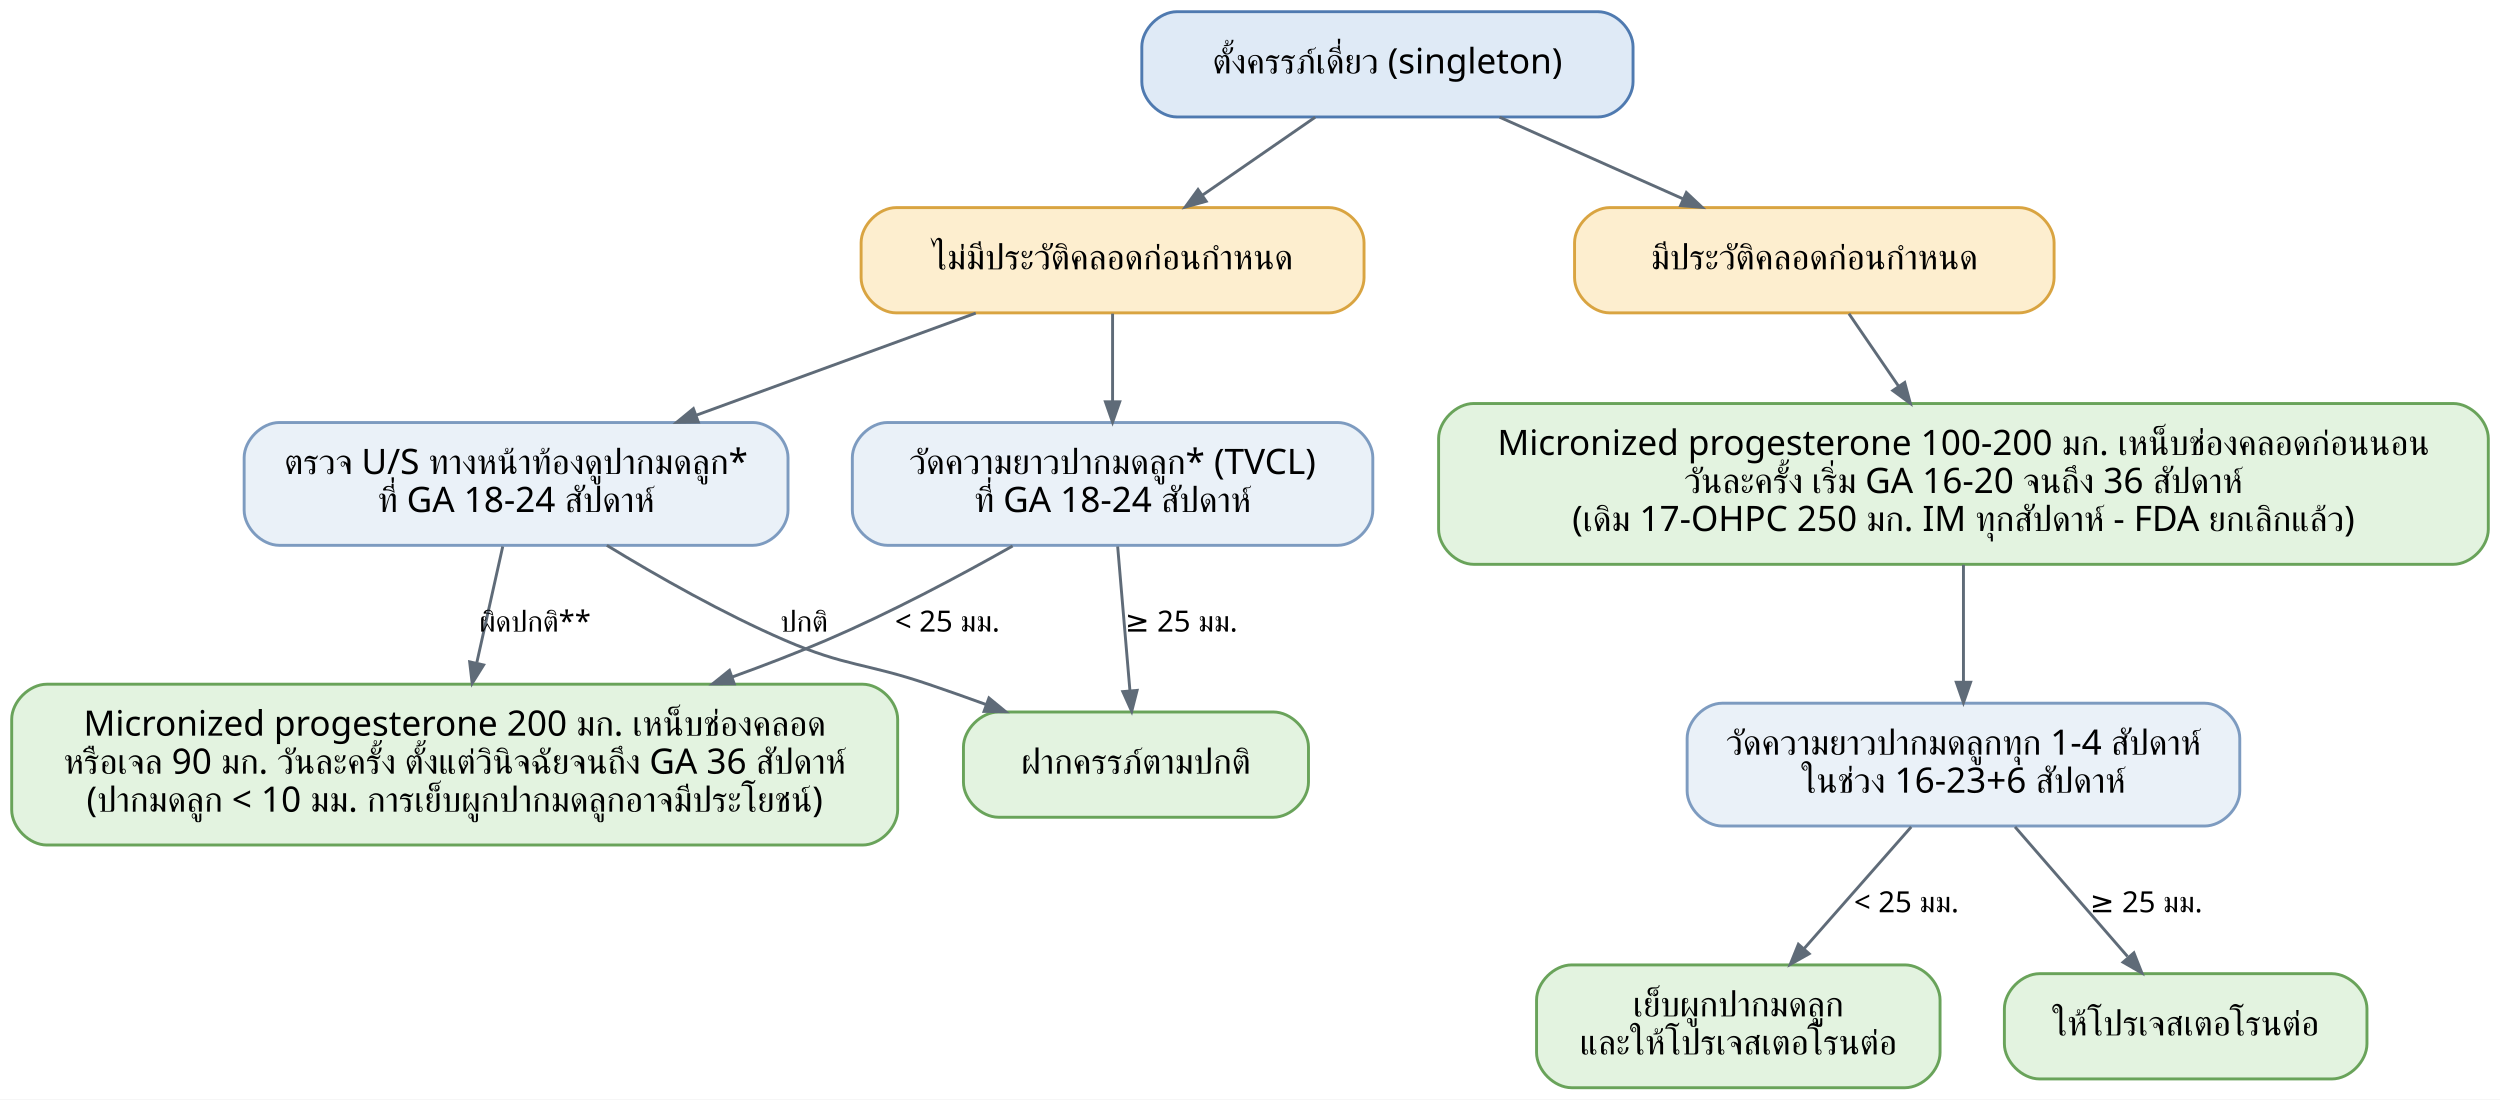
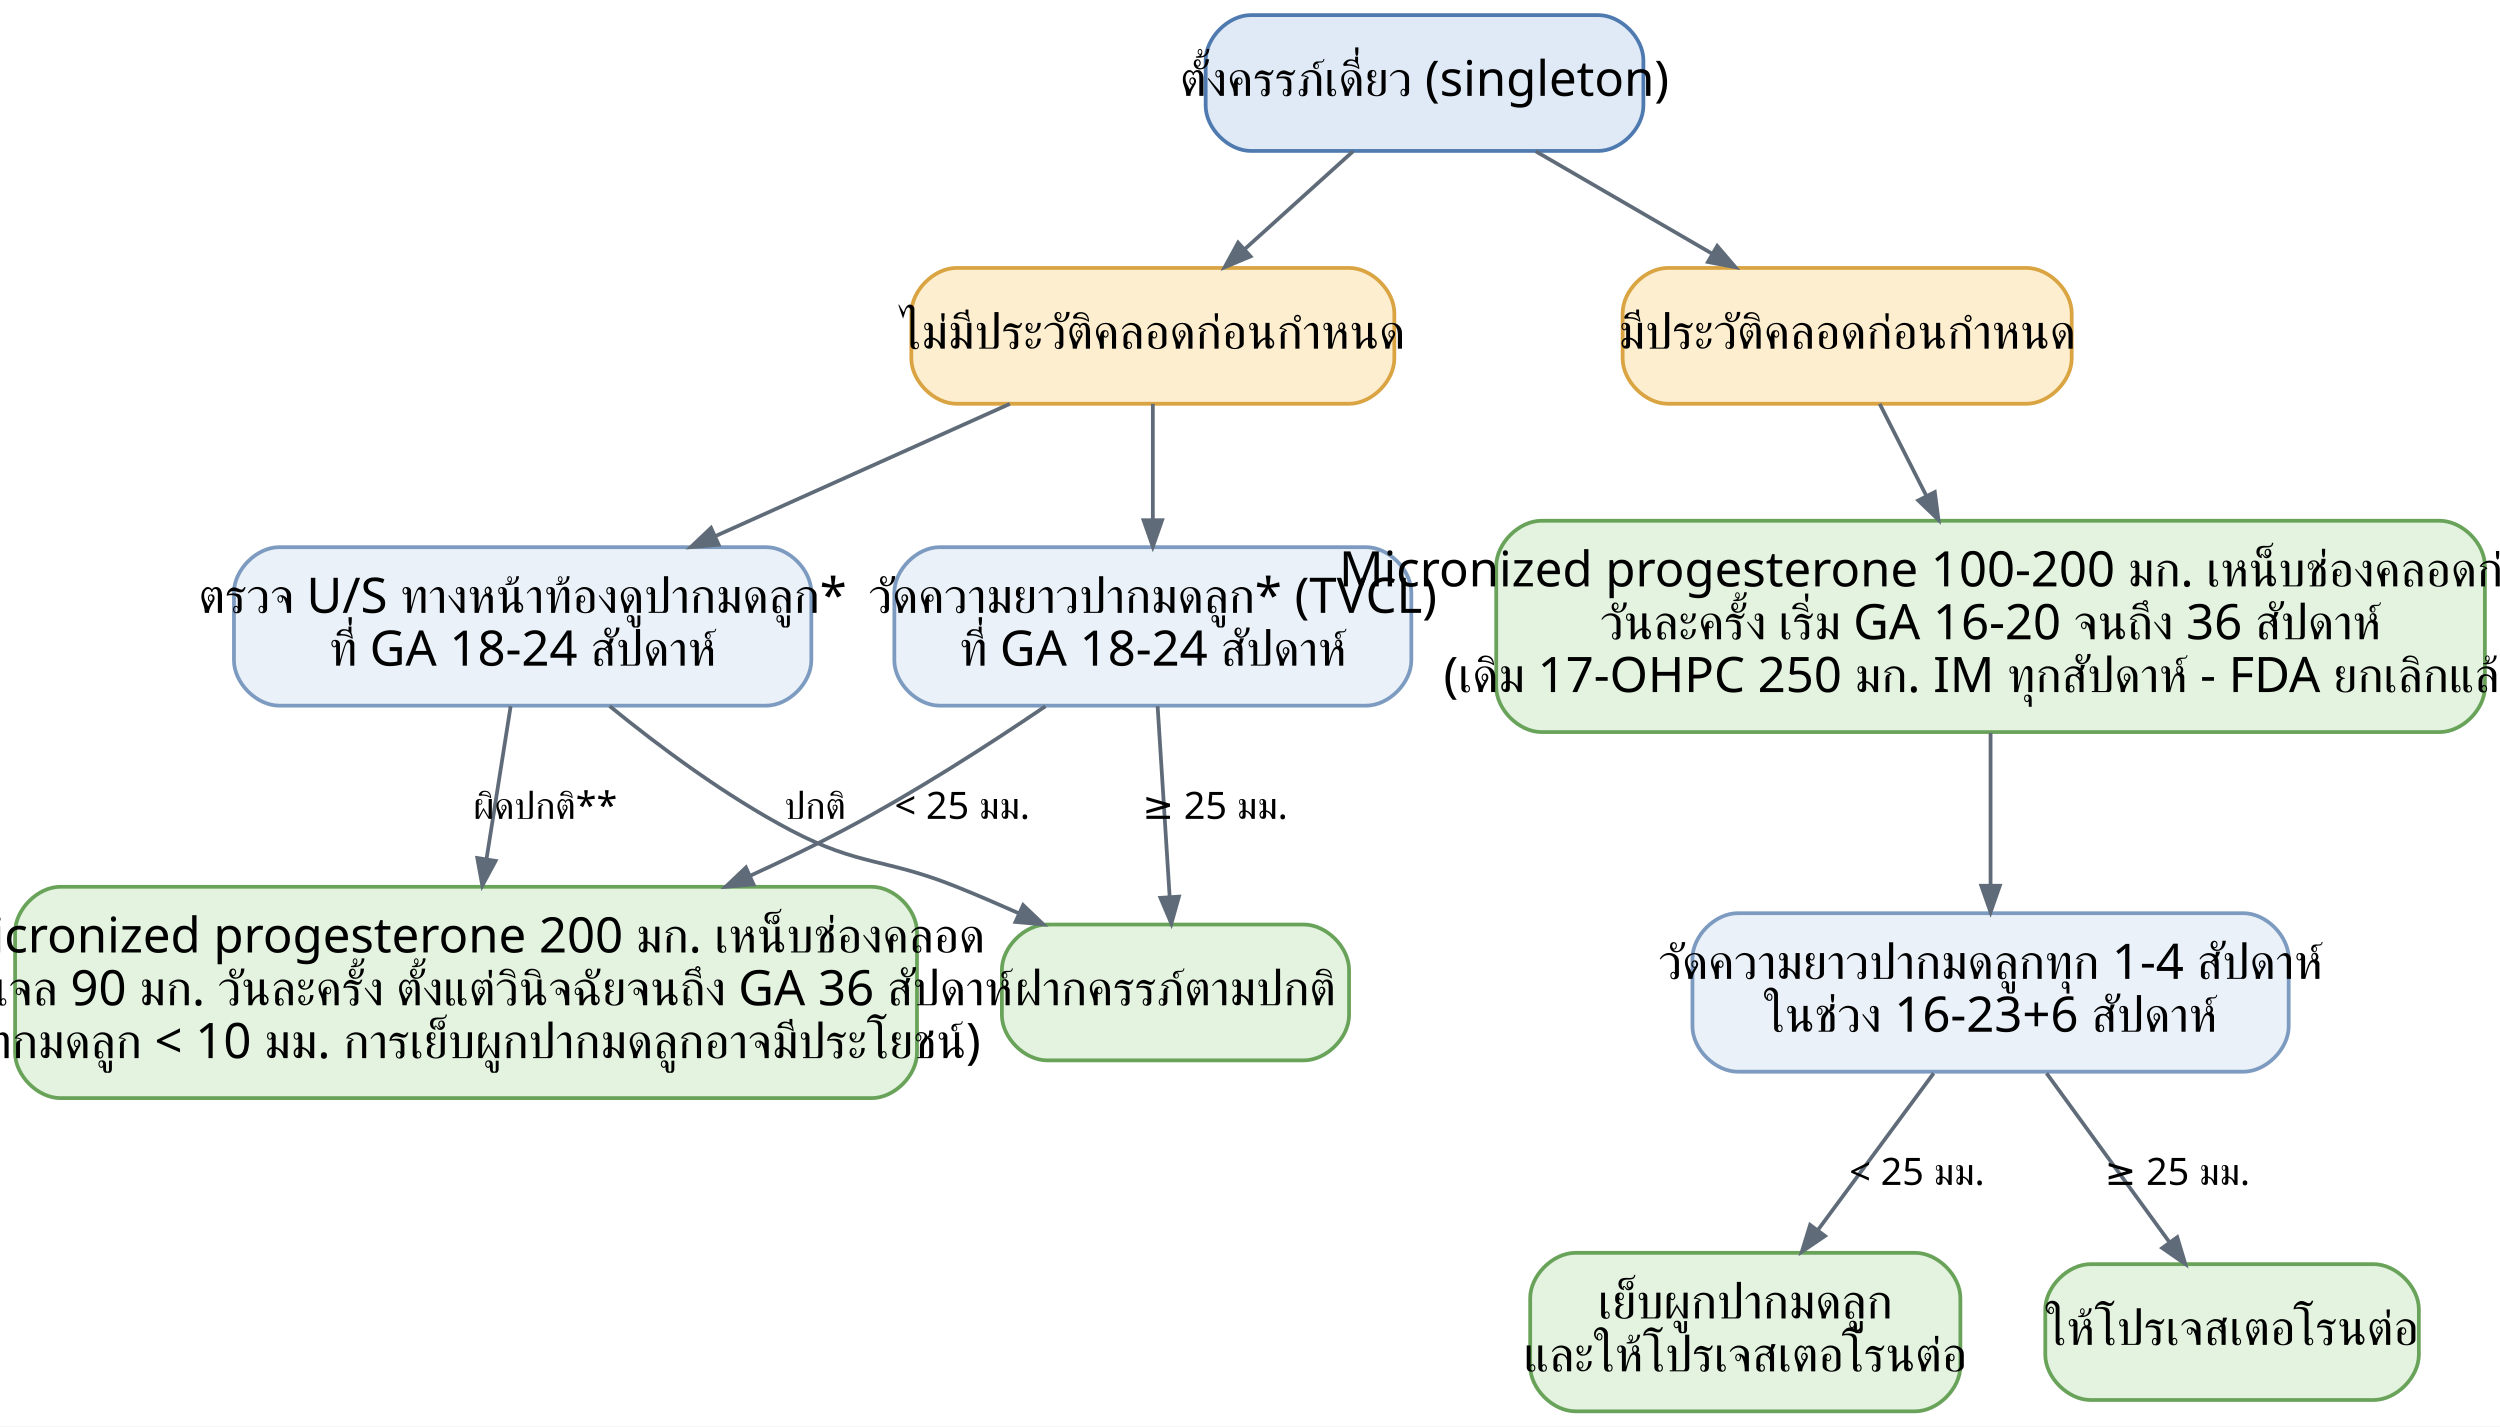
- <svg xmlns="http://www.w3.org/2000/svg" viewBox="0.00 0.00 855.00 376.00">
-   <g id="graph0" class="graph" transform="scale(1 1) rotate(0) translate(4 372)">
-     <polygon fill="white" stroke="transparent" points="-4,4 -4,-372 851,-372 851,4 -4,4" />
+ <svg xmlns="http://www.w3.org/2000/svg" viewBox="0.00 0.00 662.50 378.00">
+   <g id="graph0" class="graph" transform="scale(1 1) rotate(0) translate(4 374)">
+     <polygon fill="white" stroke="transparent" points="-4,4 -4,-374 658.5,-374 658.5,4 -4,4" />
    <g id="node1" class="node">
-       <path fill="#dfeaf6" stroke="#4f7ab0" d="M542.5,-368C542.5,-368 398.5,-368 398.5,-368 392.5,-368 386.5,-362 386.5,-356 386.5,-356 386.5,-344 386.5,-344 386.5,-338 392.5,-332 398.5,-332 398.5,-332 542.5,-332 542.5,-332 548.5,-332 554.5,-338 554.5,-344 554.5,-344 554.5,-356 554.5,-356 554.5,-362 548.5,-368 542.5,-368" />
-       <text text-anchor="middle" x="470.5" y="-346.9" font-family="Sarabun" font-size="12.00">ตั้งครรภ์เดี่ยว (singleton)</text>
+       <path fill="#dfeaf6" stroke="#4f7ab0" d="M419.5,-370C419.5,-370 327.5,-370 327.5,-370 321.5,-370 315.5,-364 315.5,-358 315.5,-358 315.5,-346 315.5,-346 315.5,-340 321.5,-334 327.5,-334 327.5,-334 419.5,-334 419.5,-334 425.5,-334 431.5,-340 431.5,-346 431.5,-346 431.5,-358 431.5,-358 431.5,-364 425.5,-370 419.5,-370" />
+       <text text-anchor="middle" x="373.5" y="-348.6" font-family="Sarabun, 'TH Sarabun New', Tahoma, sans-serif" font-size="13.00">ตั้งครรภ์เดี่ยว (singleton)</text>
    </g>
    <g id="node2" class="node">
-       <path fill="#fdeecf" stroke="#d9a441" d="M450.5,-301C450.5,-301 302.5,-301 302.5,-301 296.5,-301 290.5,-295 290.5,-289 290.5,-289 290.5,-277 290.5,-277 290.5,-271 296.5,-265 302.5,-265 302.5,-265 450.5,-265 450.5,-265 456.5,-265 462.5,-271 462.5,-277 462.5,-277 462.5,-289 462.5,-289 462.5,-295 456.5,-301 450.5,-301" />
-       <text text-anchor="middle" x="376.5" y="-279.9" font-family="Sarabun" font-size="12.00">ไม่มีประวัติคลอดก่อนกำหนด</text>
+       <path fill="#fdeecf" stroke="#d9a441" d="M353.5,-303C353.5,-303 249.5,-303 249.5,-303 243.5,-303 237.5,-297 237.5,-291 237.5,-291 237.5,-279 237.5,-279 237.5,-273 243.5,-267 249.5,-267 249.5,-267 353.5,-267 353.5,-267 359.5,-267 365.5,-273 365.5,-279 365.5,-279 365.5,-291 365.5,-291 365.5,-297 359.5,-303 353.5,-303" />
+       <text text-anchor="middle" x="301.5" y="-281.6" font-family="Sarabun, 'TH Sarabun New', Tahoma, sans-serif" font-size="13.00">ไม่มีประวัติคลอดก่อนกำหนด</text>
    </g>
    <g id="edge1" class="edge">
-       <path fill="none" stroke="#5f6b78" d="M445.8,-331.92C434.02,-323.78 419.81,-313.95 407.33,-305.32" />
-       <polygon fill="#5f6b78" stroke="#5f6b78" points="408.51,-303.16 401.36,-301.19 405.72,-307.19 408.51,-303.16" />
+       <path fill="none" stroke="#5f6b78" d="M354.58,-333.92C345.81,-326 335.27,-316.48 325.9,-308.03" />
+       <polygon fill="#5f6b78" stroke="#5f6b78" points="327.38,-306.06 320.54,-303.19 324.09,-309.7 327.38,-306.06" />
    </g>
    <g id="node3" class="node">
-       <path fill="#fdeecf" stroke="#d9a441" d="M686.5,-301C686.5,-301 546.5,-301 546.5,-301 540.5,-301 534.5,-295 534.5,-289 534.5,-289 534.5,-277 534.5,-277 534.5,-271 540.5,-265 546.5,-265 546.5,-265 686.5,-265 686.5,-265 692.5,-265 698.5,-271 698.5,-277 698.5,-277 698.5,-289 698.5,-289 698.5,-295 692.5,-301 686.5,-301" />
-       <text text-anchor="middle" x="616.5" y="-279.9" font-family="Sarabun" font-size="12.00">มีประวัติคลอดก่อนกำหนด</text>
+       <path fill="#fdeecf" stroke="#d9a441" d="M533,-303C533,-303 438,-303 438,-303 432,-303 426,-297 426,-291 426,-291 426,-279 426,-279 426,-273 432,-267 438,-267 438,-267 533,-267 533,-267 539,-267 545,-273 545,-279 545,-279 545,-291 545,-291 545,-297 539,-303 533,-303" />
+       <text text-anchor="middle" x="485.5" y="-281.6" font-family="Sarabun, 'TH Sarabun New', Tahoma, sans-serif" font-size="13.00">มีประวัติคลอดก่อนกำหนด</text>
    </g>
    <g id="edge2" class="edge">
-       <path fill="none" stroke="#5f6b78" d="M508.86,-331.92C528.15,-323.33 551.64,-312.88 571.74,-303.93" />
-       <polygon fill="#5f6b78" stroke="#5f6b78" points="572.74,-306.16 578.14,-301.08 570.75,-301.69 572.74,-306.16" />
+       <path fill="none" stroke="#5f6b78" d="M402.93,-333.92C417.22,-325.63 434.51,-315.59 449.58,-306.85" />
+       <polygon fill="#5f6b78" stroke="#5f6b78" points="451.06,-308.82 455.88,-303.19 448.6,-304.58 451.06,-308.82" />
    </g>
    <g id="node4" class="node">
-       <path fill="#eaf1f8" stroke="#7d9bc0" d="M253.5,-227.5C253.5,-227.5 91.5,-227.5 91.5,-227.5 85.5,-227.5 79.5,-221.5 79.5,-215.5 79.5,-215.5 79.5,-197.5 79.5,-197.5 79.5,-191.5 85.5,-185.5 91.5,-185.5 91.5,-185.5 253.5,-185.5 253.5,-185.5 259.5,-185.5 265.5,-191.5 265.5,-197.5 265.5,-197.5 265.5,-215.5 265.5,-215.5 265.5,-221.5 259.5,-227.5 253.5,-227.5" />
-       <text text-anchor="middle" x="172.5" y="-209.9" font-family="Sarabun" font-size="12.00">ตรวจ U/S ทางหน้าท้องดูปากมดลูก*</text>
-       <text text-anchor="middle" x="172.5" y="-196.9" font-family="Sarabun" font-size="12.00">ที่ GA 18-24 สัปดาห์</text>
+       <path fill="#eaf1f8" stroke="#7d9bc0" d="M199,-229C199,-229 70,-229 70,-229 64,-229 58,-223 58,-217 58,-217 58,-199 58,-199 58,-193 64,-187 70,-187 70,-187 199,-187 199,-187 205,-187 211,-193 211,-199 211,-199 211,-217 211,-217 211,-223 205,-229 199,-229" />
+       <text text-anchor="middle" x="134.5" y="-211.6" font-family="Sarabun, 'TH Sarabun New', Tahoma, sans-serif" font-size="13.00">ตรวจ U/S ทางหน้าท้องดูปากมดลูก*</text>
+       <text text-anchor="middle" x="134.5" y="-197.6" font-family="Sarabun, 'TH Sarabun New', Tahoma, sans-serif" font-size="13.00">ที่ GA 18-24 สัปดาห์</text>
    </g>
    <g id="edge3" class="edge">
-       <path fill="none" stroke="#5f6b78" d="M329.7,-264.91C301.37,-254.56 264.92,-241.25 234.25,-230.05" />
-       <polygon fill="#5f6b78" stroke="#5f6b78" points="234.82,-227.65 227.4,-227.55 233.13,-232.25 234.82,-227.65" />
+       <path fill="none" stroke="#5f6b78" d="M263.61,-266.98C240.55,-256.63 210.8,-243.27 185.67,-231.98" />
+       <polygon fill="#5f6b78" stroke="#5f6b78" points="186.44,-229.64 179.05,-229.01 184.43,-234.11 186.44,-229.64" />
    </g>
    <g id="node5" class="node">
-       <path fill="#eaf1f8" stroke="#7d9bc0" d="M453.5,-227.5C453.5,-227.5 299.5,-227.5 299.5,-227.5 293.5,-227.5 287.5,-221.5 287.5,-215.5 287.5,-215.5 287.5,-197.5 287.5,-197.5 287.5,-191.5 293.5,-185.5 299.5,-185.5 299.5,-185.5 453.5,-185.5 453.5,-185.5 459.5,-185.5 465.5,-191.5 465.5,-197.5 465.5,-197.5 465.5,-215.5 465.5,-215.5 465.5,-221.5 459.5,-227.5 453.5,-227.5" />
-       <text text-anchor="middle" x="376.5" y="-209.9" font-family="Sarabun" font-size="12.00">วัดความยาวปากมดลูก* (TVCL)</text>
-       <text text-anchor="middle" x="376.5" y="-196.9" font-family="Sarabun" font-size="12.00">ที่ GA 18-24 สัปดาห์</text>
+       <path fill="#eaf1f8" stroke="#7d9bc0" d="M358,-229C358,-229 245,-229 245,-229 239,-229 233,-223 233,-217 233,-217 233,-199 233,-199 233,-193 239,-187 245,-187 245,-187 358,-187 358,-187 364,-187 370,-193 370,-199 370,-199 370,-217 370,-217 370,-223 364,-229 358,-229" />
+       <text text-anchor="middle" x="301.5" y="-211.6" font-family="Sarabun, 'TH Sarabun New', Tahoma, sans-serif" font-size="13.00">วัดความยาวปากมดลูก* (TVCL)</text>
+       <text text-anchor="middle" x="301.5" y="-197.6" font-family="Sarabun, 'TH Sarabun New', Tahoma, sans-serif" font-size="13.00">ที่ GA 18-24 สัปดาห์</text>
    </g>
    <g id="edge4" class="edge">
-       <path fill="none" stroke="#5f6b78" d="M376.5,-264.72C376.5,-255.8 376.5,-244.7 376.5,-234.66" />
-       <polygon fill="#5f6b78" stroke="#5f6b78" points="378.95,-234.59 376.5,-227.59 374.05,-234.59 378.95,-234.59" />
+       <path fill="none" stroke="#5f6b78" d="M301.5,-266.98C301.5,-257.94 301.5,-246.61 301.5,-236.36" />
+       <polygon fill="#5f6b78" stroke="#5f6b78" points="303.95,-236.14 301.5,-229.14 299.05,-236.14 303.95,-236.14" />
    </g>
    <g id="node8" class="node">
-       <path fill="#e3f3e0" stroke="#69a35a" d="M835,-234C835,-234 500,-234 500,-234 494,-234 488,-228 488,-222 488,-222 488,-191 488,-191 488,-185 494,-179 500,-179 500,-179 835,-179 835,-179 841,-179 847,-185 847,-191 847,-191 847,-222 847,-222 847,-228 841,-234 835,-234" />
-       <text text-anchor="middle" x="667.5" y="-216.4" font-family="Sarabun" font-size="12.00">Micronized progesterone 100-200 มก. เหน็บช่องคลอดก่อนนอน</text>
-       <text text-anchor="middle" x="667.5" y="-203.4" font-family="Sarabun" font-size="12.00">วันละครั้ง เริ่ม GA 16-20 จนถึง 36 สัปดาห์</text>
-       <text text-anchor="middle" x="667.5" y="-190.4" font-family="Sarabun" font-size="12.00">(เดิม 17-OHPC 250 มก. IM ทุกสัปดาห์ - FDA ยกเลิกแล้ว)</text>
+       <path fill="#e3f3e0" stroke="#69a35a" d="M642.5,-236C642.5,-236 404.5,-236 404.5,-236 398.5,-236 392.5,-230 392.5,-224 392.5,-224 392.5,-192 392.5,-192 392.5,-186 398.5,-180 404.5,-180 404.5,-180 642.5,-180 642.5,-180 648.5,-180 654.5,-186 654.5,-192 654.5,-192 654.5,-224 654.5,-224 654.5,-230 648.5,-236 642.5,-236" />
+       <text text-anchor="middle" x="523.5" y="-218.6" font-family="Sarabun, 'TH Sarabun New', Tahoma, sans-serif" font-size="13.00">Micronized progesterone 100-200 มก. เหน็บช่องคลอดก่อนนอน</text>
+       <text text-anchor="middle" x="523.5" y="-204.6" font-family="Sarabun, 'TH Sarabun New', Tahoma, sans-serif" font-size="13.00">วันละครั้ง เริ่ม GA 16-20 จนถึง 36 สัปดาห์</text>
+       <text text-anchor="middle" x="523.5" y="-190.6" font-family="Sarabun, 'TH Sarabun New', Tahoma, sans-serif" font-size="13.00">(เดิม 17-OHPC 250 มก. IM ทุกสัปดาห์ - FDA ยกเลิกแล้ว)</text>
    </g>
    <g id="edge9" class="edge">
-       <path fill="none" stroke="#5f6b78" d="M628.33,-264.72C633.4,-257.32 639.49,-248.42 645.34,-239.87" />
-       <polygon fill="#5f6b78" stroke="#5f6b78" points="647.41,-241.19 649.34,-234.03 643.36,-238.42 647.41,-241.19" />
+       <path fill="none" stroke="#5f6b78" d="M494.12,-266.98C497.79,-259.75 502.19,-251.05 506.47,-242.62" />
+       <polygon fill="#5f6b78" stroke="#5f6b78" points="508.72,-243.6 509.69,-236.25 504.35,-241.38 508.72,-243.6" />
    </g>
    <g id="node6" class="node">
-       <path fill="#e3f3e0" stroke="#69a35a" d="M431.5,-128.5C431.5,-128.5 337.5,-128.5 337.5,-128.5 331.5,-128.5 325.5,-122.5 325.5,-116.5 325.5,-116.5 325.5,-104.5 325.5,-104.5 325.5,-98.5 331.5,-92.5 337.5,-92.5 337.5,-92.5 431.5,-92.5 431.5,-92.5 437.5,-92.5 443.5,-98.5 443.5,-104.5 443.5,-104.5 443.5,-116.5 443.5,-116.5 443.5,-122.5 437.5,-128.5 431.5,-128.5" />
-       <text text-anchor="middle" x="384.5" y="-107.4" font-family="Sarabun" font-size="12.00">ฝากครรภ์ตามปกติ</text>
+       <path fill="#e3f3e0" stroke="#69a35a" d="M341.5,-129C341.5,-129 273.5,-129 273.5,-129 267.5,-129 261.5,-123 261.5,-117 261.5,-117 261.5,-105 261.5,-105 261.5,-99 267.5,-93 273.5,-93 273.5,-93 341.5,-93 341.5,-93 347.5,-93 353.5,-99 353.5,-105 353.5,-105 353.5,-117 353.5,-117 353.5,-123 347.5,-129 341.5,-129" />
+       <text text-anchor="middle" x="307.5" y="-107.6" font-family="Sarabun, 'TH Sarabun New', Tahoma, sans-serif" font-size="13.00">ฝากครรภ์ตามปกติ</text>
    </g>
    <g id="edge5" class="edge">
-       <path fill="none" stroke="#5f6b78" d="M203.54,-185.49C220.97,-174.85 243.4,-162.12 264.5,-153 285.41,-143.97 291.93,-145.32 313.5,-138 319.95,-135.81 326.69,-133.43 333.34,-131.01" />
-       <polygon fill="#5f6b78" stroke="#5f6b78" points="334.22,-133.3 339.95,-128.59 332.54,-128.7 334.22,-133.3" />
-       <text text-anchor="middle" x="271" y="-156" font-family="Sarabun" font-size="10.00">ปกติ</text>
+       <path fill="none" stroke="#5f6b78" d="M157.57,-186.87C170.89,-176.01 188.35,-163.03 205.5,-154 223.78,-144.37 230.33,-146.7 249.5,-139 254.91,-136.83 260.53,-134.41 266.06,-131.94" />
+       <polygon fill="#5f6b78" stroke="#5f6b78" points="267.13,-134.15 272.49,-129.03 265.1,-129.69 267.13,-134.15" />
+       <text text-anchor="middle" x="212" y="-157" font-family="Sarabun, 'TH Sarabun New', Tahoma, sans-serif" font-size="10.00">ปกติ</text>
    </g>
    <g id="node7" class="node">
-       <path fill="#e3f3e0" stroke="#69a35a" d="M291,-138C291,-138 12,-138 12,-138 6,-138 0,-132 0,-126 0,-126 0,-95 0,-95 0,-89 6,-83 12,-83 12,-83 291,-83 291,-83 297,-83 303,-89 303,-95 303,-95 303,-126 303,-126 303,-132 297,-138 291,-138" />
-       <text text-anchor="middle" x="151.5" y="-120.4" font-family="Sarabun" font-size="12.00">Micronized progesterone 200 มก. เหน็บช่องคลอด</text>
-       <text text-anchor="middle" x="151.5" y="-107.4" font-family="Sarabun" font-size="12.00">หรือเจล 90 มก. วันละครั้ง ตั้งแต่วินิจฉัยจนถึง GA 36 สัปดาห์</text>
-       <text text-anchor="middle" x="151.5" y="-94.4" font-family="Sarabun" font-size="12.00">(ปากมดลูก &lt; 10 มม. การเย็บผูกปากมดลูกอาจมีประโยชน์)</text>
+       <path fill="#e3f3e0" stroke="#69a35a" d="M227,-139C227,-139 12,-139 12,-139 6,-139 0,-133 0,-127 0,-127 0,-95 0,-95 0,-89 6,-83 12,-83 12,-83 227,-83 227,-83 233,-83 239,-89 239,-95 239,-95 239,-127 239,-127 239,-133 233,-139 227,-139" />
+       <text text-anchor="middle" x="119.5" y="-121.6" font-family="Sarabun, 'TH Sarabun New', Tahoma, sans-serif" font-size="13.00">Micronized progesterone 200 มก. เหน็บช่องคลอด</text>
+       <text text-anchor="middle" x="119.5" y="-107.6" font-family="Sarabun, 'TH Sarabun New', Tahoma, sans-serif" font-size="13.00">หรือเจล 90 มก. วันละครั้ง ตั้งแต่วินิจฉัยจนถึง GA 36 สัปดาห์</text>
+       <text text-anchor="middle" x="119.5" y="-93.6" font-family="Sarabun, 'TH Sarabun New', Tahoma, sans-serif" font-size="13.00">(ปากมดลูก &lt; 10 มม. การเย็บผูกปากมดลูกอาจมีประโยชน์)</text>
    </g>
    <g id="edge6" class="edge">
-       <path fill="none" stroke="#5f6b78" d="M167.94,-185.1C165.36,-173.53 162.06,-158.75 159.09,-145.48" />
-       <polygon fill="#5f6b78" stroke="#5f6b78" points="161.4,-144.58 157.48,-138.29 156.62,-145.65 161.4,-144.58" />
-       <text text-anchor="middle" x="179" y="-156" font-family="Sarabun" font-size="10.00">ผิดปกติ**</text>
+       <path fill="none" stroke="#5f6b78" d="M131.32,-186.85C129.46,-175.07 127.06,-159.89 124.91,-146.27" />
+       <polygon fill="#5f6b78" stroke="#5f6b78" points="127.33,-145.86 123.81,-139.33 122.49,-146.62 127.33,-145.86" />
+       <text text-anchor="middle" x="140.5" y="-157" font-family="Sarabun, 'TH Sarabun New', Tahoma, sans-serif" font-size="10.00">ผิดปกติ**</text>
    </g>
    <g id="edge7" class="edge">
-       <path fill="none" stroke="#5f6b78" d="M378.24,-185.1C379.47,-170.63 381.13,-151.13 382.43,-135.83" />
-       <polygon fill="#5f6b78" stroke="#5f6b78" points="384.88,-135.89 383.04,-128.71 380,-135.47 384.88,-135.89" />
-       <text text-anchor="middle" x="400" y="-156" font-family="Sarabun" font-size="10.00">≥ 25 มม.</text>
+       <path fill="none" stroke="#5f6b78" d="M302.77,-186.85C303.7,-172.16 304.96,-152.16 305.95,-136.53" />
+       <polygon fill="#5f6b78" stroke="#5f6b78" points="308.41,-136.39 306.41,-129.25 303.52,-136.08 308.41,-136.39" />
+       <text text-anchor="middle" x="318" y="-157" font-family="Sarabun, 'TH Sarabun New', Tahoma, sans-serif" font-size="10.00">≥ 25 มม.</text>
    </g>
    <g id="edge8" class="edge">
-       <path fill="none" stroke="#5f6b78" d="M342.31,-185.27C323.81,-174.81 300.33,-162.33 278.5,-153 268.25,-148.62 257.38,-144.43 246.48,-140.5" />
-       <polygon fill="#5f6b78" stroke="#5f6b78" points="247.11,-138.12 239.69,-138.09 245.47,-142.74 247.11,-138.12" />
-       <text text-anchor="middle" x="320" y="-156" font-family="Sarabun" font-size="10.00">&lt; 25 มม.</text>
+       <path fill="none" stroke="#5f6b78" d="M273.03,-186.83C257.59,-176.35 237.94,-163.73 219.5,-154 211.6,-149.83 203.2,-145.77 194.75,-141.91" />
+       <polygon fill="#5f6b78" stroke="#5f6b78" points="195.68,-139.64 188.29,-139 193.67,-144.11 195.68,-139.64" />
+       <text text-anchor="middle" x="251" y="-157" font-family="Sarabun, 'TH Sarabun New', Tahoma, sans-serif" font-size="10.00">&lt; 25 มม.</text>
    </g>
    <g id="node9" class="node">
-       <path fill="#eaf1f8" stroke="#7d9bc0" d="M750,-131.5C750,-131.5 585,-131.5 585,-131.5 579,-131.5 573,-125.5 573,-119.5 573,-119.5 573,-101.5 573,-101.5 573,-95.5 579,-89.5 585,-89.5 585,-89.5 750,-89.5 750,-89.5 756,-89.5 762,-95.5 762,-101.5 762,-101.5 762,-119.5 762,-119.5 762,-125.5 756,-131.5 750,-131.5" />
-       <text text-anchor="middle" x="667.5" y="-113.9" font-family="Sarabun" font-size="12.00">วัดความยาวปากมดลูกทุก 1-4 สัปดาห์</text>
-       <text text-anchor="middle" x="667.5" y="-100.9" font-family="Sarabun" font-size="12.00">ในช่วง 16-23+6 สัปดาห์</text>
+       <path fill="#eaf1f8" stroke="#7d9bc0" d="M590.5,-132C590.5,-132 456.5,-132 456.5,-132 450.5,-132 444.5,-126 444.5,-120 444.5,-120 444.5,-102 444.5,-102 444.5,-96 450.5,-90 456.5,-90 456.5,-90 590.5,-90 590.5,-90 596.5,-90 602.5,-96 602.5,-102 602.5,-102 602.5,-120 602.5,-120 602.5,-126 596.5,-132 590.5,-132" />
+       <text text-anchor="middle" x="523.5" y="-114.6" font-family="Sarabun, 'TH Sarabun New', Tahoma, sans-serif" font-size="13.00">วัดความยาวปากมดลูกทุก 1-4 สัปดาห์</text>
+       <text text-anchor="middle" x="523.5" y="-100.6" font-family="Sarabun, 'TH Sarabun New', Tahoma, sans-serif" font-size="13.00">ในช่วง 16-23+6 สัปดาห์</text>
    </g>
    <g id="edge10" class="edge">
-       <path fill="none" stroke="#5f6b78" d="M667.5,-178.81C667.5,-166.29 667.5,-151.39 667.5,-138.79" />
-       <polygon fill="#5f6b78" stroke="#5f6b78" points="669.95,-138.67 667.5,-131.67 665.05,-138.67 669.95,-138.67" />
+       <path fill="none" stroke="#5f6b78" d="M523.5,-179.78C523.5,-167.13 523.5,-152.11 523.5,-139.44" />
+       <polygon fill="#5f6b78" stroke="#5f6b78" points="525.95,-139.28 523.5,-132.28 521.05,-139.28 525.95,-139.28" />
    </g>
    <g id="node10" class="node">
-       <path fill="#e3f3e0" stroke="#69a35a" d="M647.5,-42C647.5,-42 533.5,-42 533.5,-42 527.5,-42 521.5,-36 521.5,-30 521.5,-30 521.5,-12 521.5,-12 521.5,-6 527.5,0 533.5,0 533.5,0 647.5,0 647.5,0 653.5,0 659.5,-6 659.5,-12 659.5,-12 659.5,-30 659.5,-30 659.5,-36 653.5,-42 647.5,-42" />
-       <text text-anchor="middle" x="590.5" y="-24.4" font-family="Sarabun" font-size="12.00">เย็บผูกปากมดลูก</text>
-       <text text-anchor="middle" x="590.5" y="-11.4" font-family="Sarabun" font-size="12.00">และให้โปรเจสเตอโรนต่อ</text>
+       <path fill="#e3f3e0" stroke="#69a35a" d="M503.5,-42C503.5,-42 413.5,-42 413.5,-42 407.5,-42 401.5,-36 401.5,-30 401.5,-30 401.5,-12 401.5,-12 401.5,-6 407.5,0 413.5,0 413.5,0 503.5,0 503.5,0 509.5,0 515.5,-6 515.5,-12 515.5,-12 515.5,-30 515.5,-30 515.5,-36 509.5,-42 503.5,-42" />
+       <text text-anchor="middle" x="458.5" y="-24.6" font-family="Sarabun, 'TH Sarabun New', Tahoma, sans-serif" font-size="13.00">เย็บผูกปากมดลูก</text>
+       <text text-anchor="middle" x="458.5" y="-10.6" font-family="Sarabun, 'TH Sarabun New', Tahoma, sans-serif" font-size="13.00">และให้โปรเจสเตอโรนต่อ</text>
    </g>
    <g id="edge11" class="edge">
-       <path fill="none" stroke="#5f6b78" d="M649.64,-89.21C638.76,-76.84 624.75,-60.92 613.1,-47.68" />
-       <polygon fill="#5f6b78" stroke="#5f6b78" points="614.73,-45.82 608.26,-42.18 611.05,-49.06 614.73,-45.82" />
-       <text text-anchor="middle" x="648" y="-60" font-family="Sarabun" font-size="10.00">&lt; 25 มม.</text>
+       <path fill="none" stroke="#5f6b78" d="M508.42,-89.59C499.32,-77.26 487.62,-61.42 477.84,-48.18" />
+       <polygon fill="#5f6b78" stroke="#5f6b78" points="479.62,-46.47 473.49,-42.3 475.68,-49.39 479.62,-46.47" />
+       <text text-anchor="middle" x="504" y="-60" font-family="Sarabun, 'TH Sarabun New', Tahoma, sans-serif" font-size="10.00">&lt; 25 มม.</text>
    </g>
    <g id="node11" class="node">
-       <path fill="#e3f3e0" stroke="#69a35a" d="M793.5,-39C793.5,-39 693.5,-39 693.5,-39 687.5,-39 681.5,-33 681.5,-27 681.5,-27 681.5,-15 681.5,-15 681.5,-9 687.5,-3 693.5,-3 693.5,-3 793.5,-3 793.5,-3 799.5,-3 805.5,-9 805.5,-15 805.5,-15 805.5,-27 805.5,-27 805.5,-33 799.5,-39 793.5,-39" />
-       <text text-anchor="middle" x="743.5" y="-17.9" font-family="Sarabun" font-size="12.00">ให้โปรเจสเตอโรนต่อ</text>
+       <path fill="#e3f3e0" stroke="#69a35a" d="M625,-39C625,-39 550,-39 550,-39 544,-39 538,-33 538,-27 538,-27 538,-15 538,-15 538,-9 544,-3 550,-3 550,-3 625,-3 625,-3 631,-3 637,-9 637,-15 637,-15 637,-27 637,-27 637,-33 631,-39 625,-39" />
+       <text text-anchor="middle" x="587.5" y="-17.6" font-family="Sarabun, 'TH Sarabun New', Tahoma, sans-serif" font-size="13.00">ให้โปรเจสเตอโรนต่อ</text>
    </g>
    <g id="edge12" class="edge">
-       <path fill="none" stroke="#5f6b78" d="M685.13,-89.21C696.64,-75.95 711.69,-58.62 723.62,-44.88" />
-       <polygon fill="#5f6b78" stroke="#5f6b78" points="725.79,-46.13 728.53,-39.23 722.09,-42.91 725.79,-46.13" />
-       <text text-anchor="middle" x="730" y="-60" font-family="Sarabun" font-size="10.00">≥ 25 มม.</text>
+       <path fill="none" stroke="#5f6b78" d="M538.34,-89.59C548.1,-76.17 560.88,-58.6 570.96,-44.74" />
+       <polygon fill="#5f6b78" stroke="#5f6b78" points="572.97,-46.15 575.1,-39.05 569,-43.27 572.97,-46.15" />
+       <text text-anchor="middle" x="573" y="-60" font-family="Sarabun, 'TH Sarabun New', Tahoma, sans-serif" font-size="10.00">≥ 25 มม.</text>
    </g>
  </g>
</svg>
